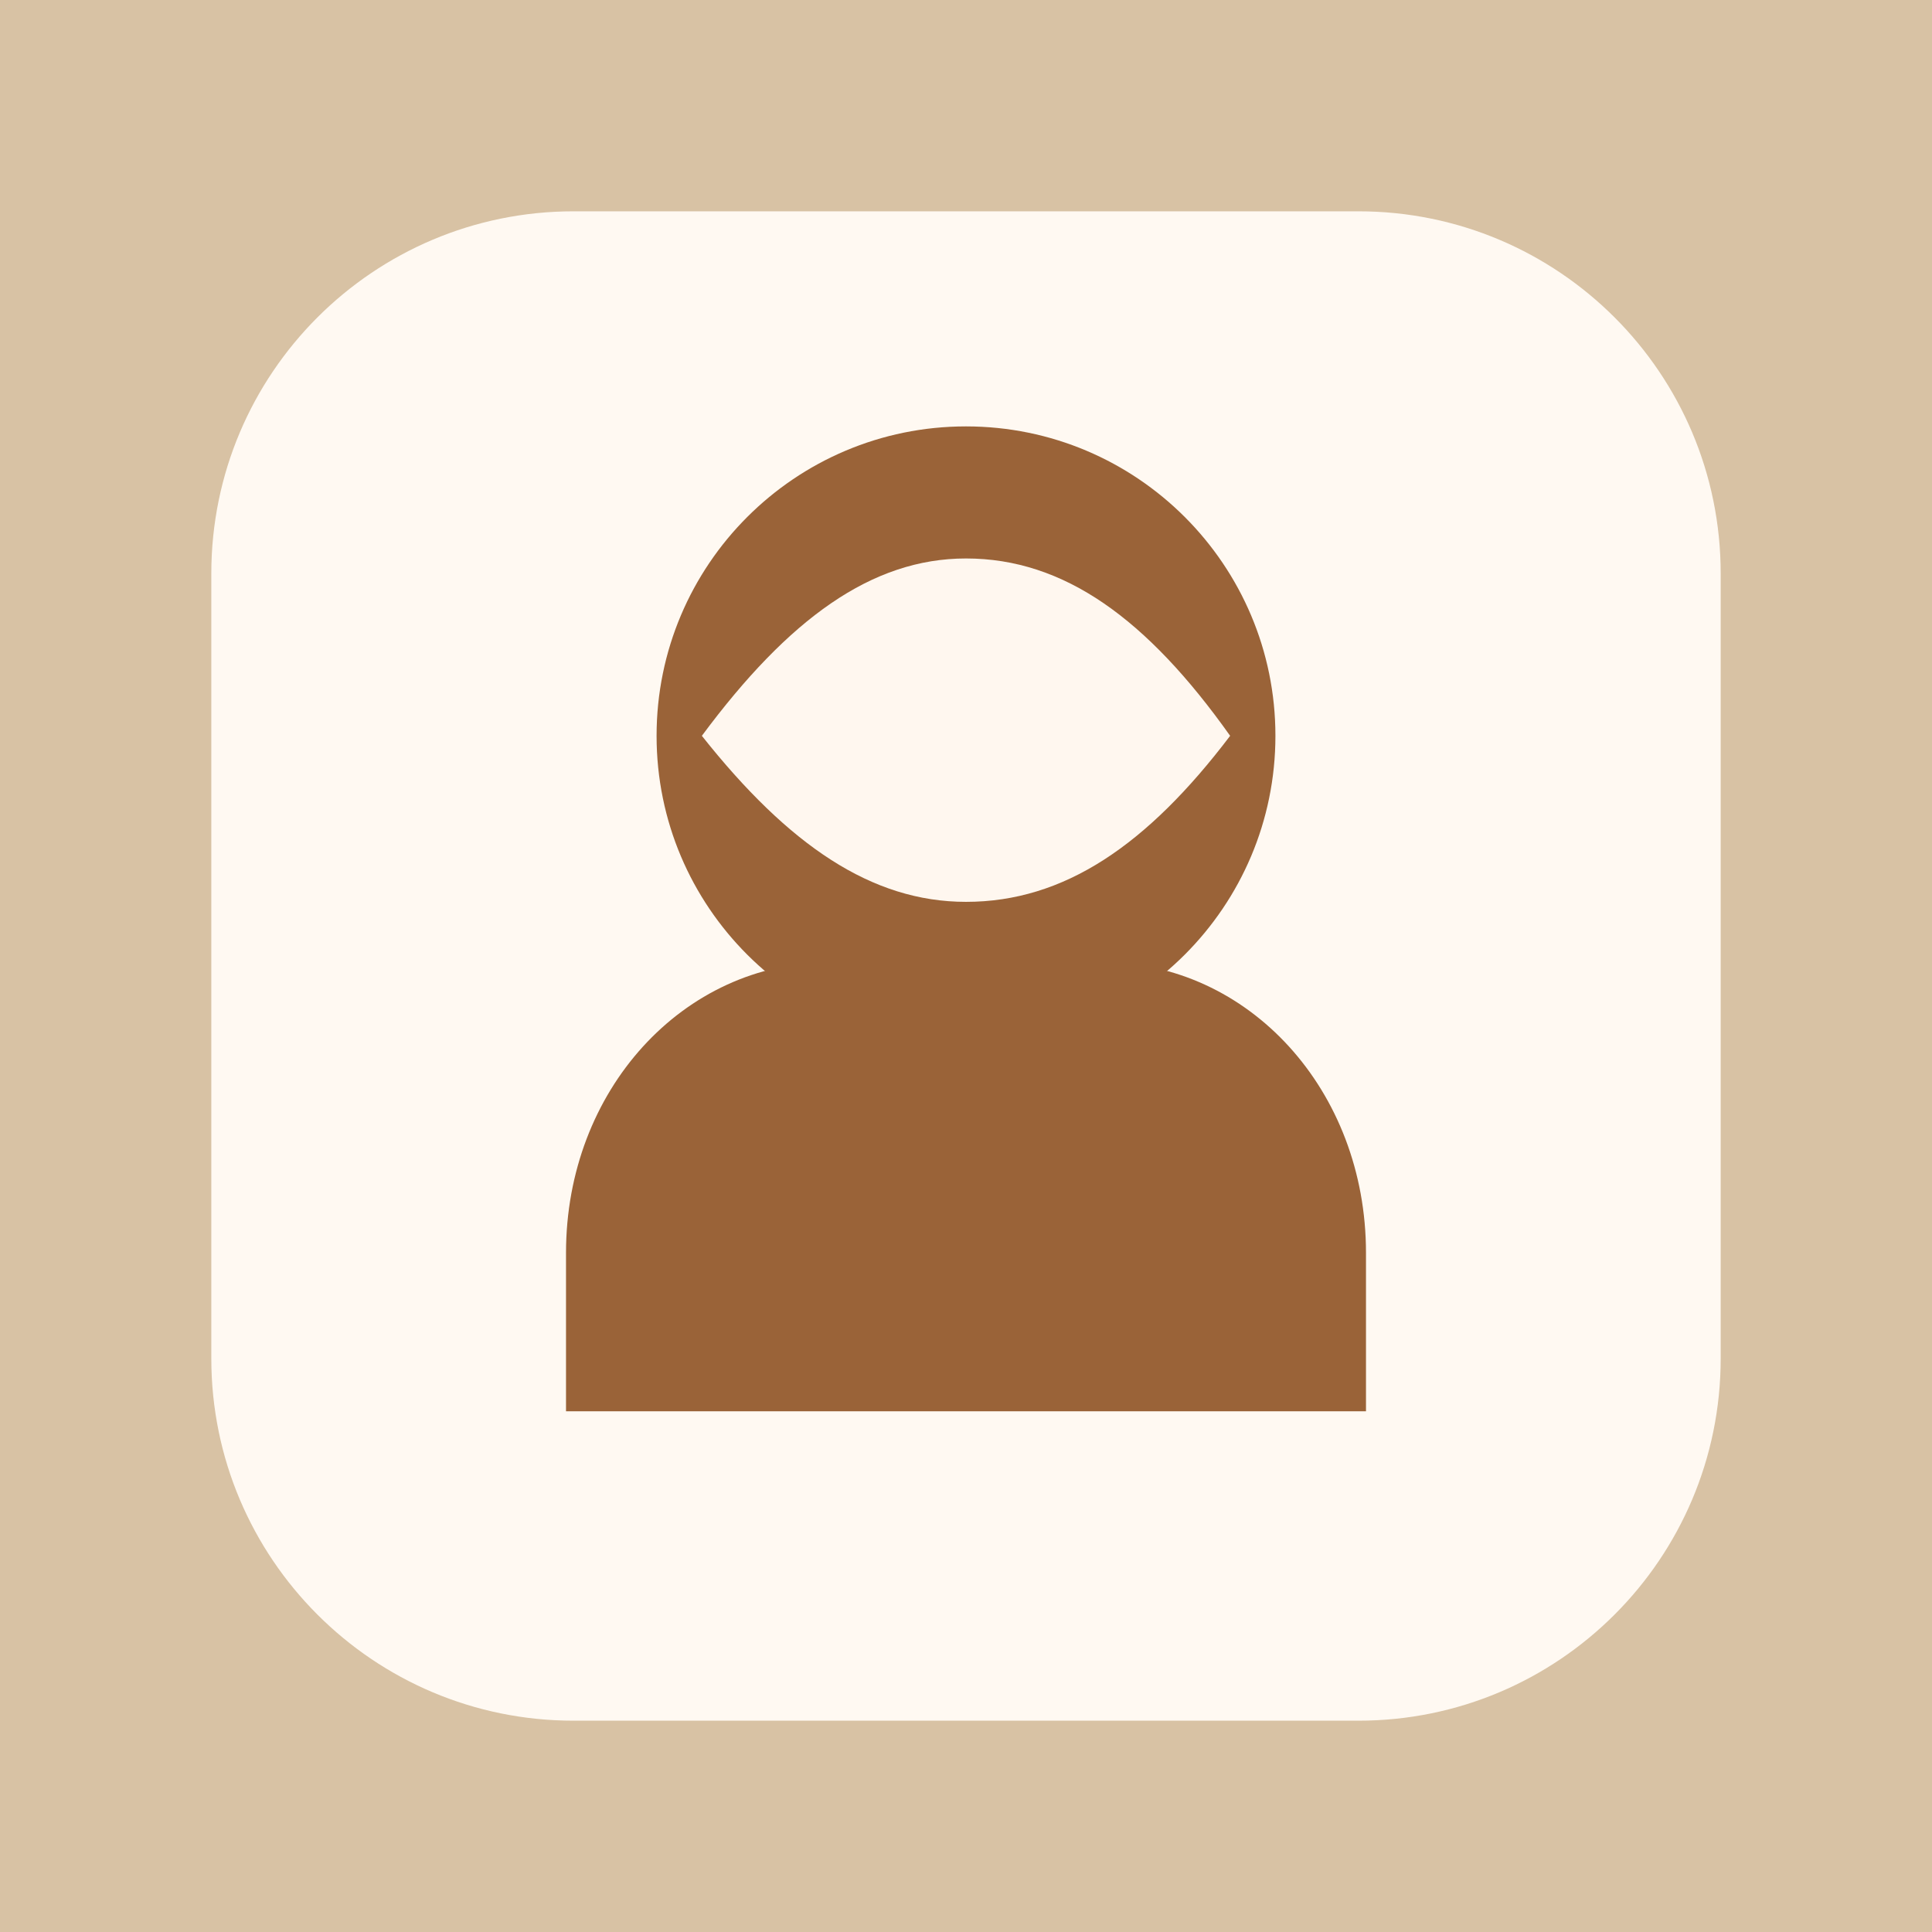
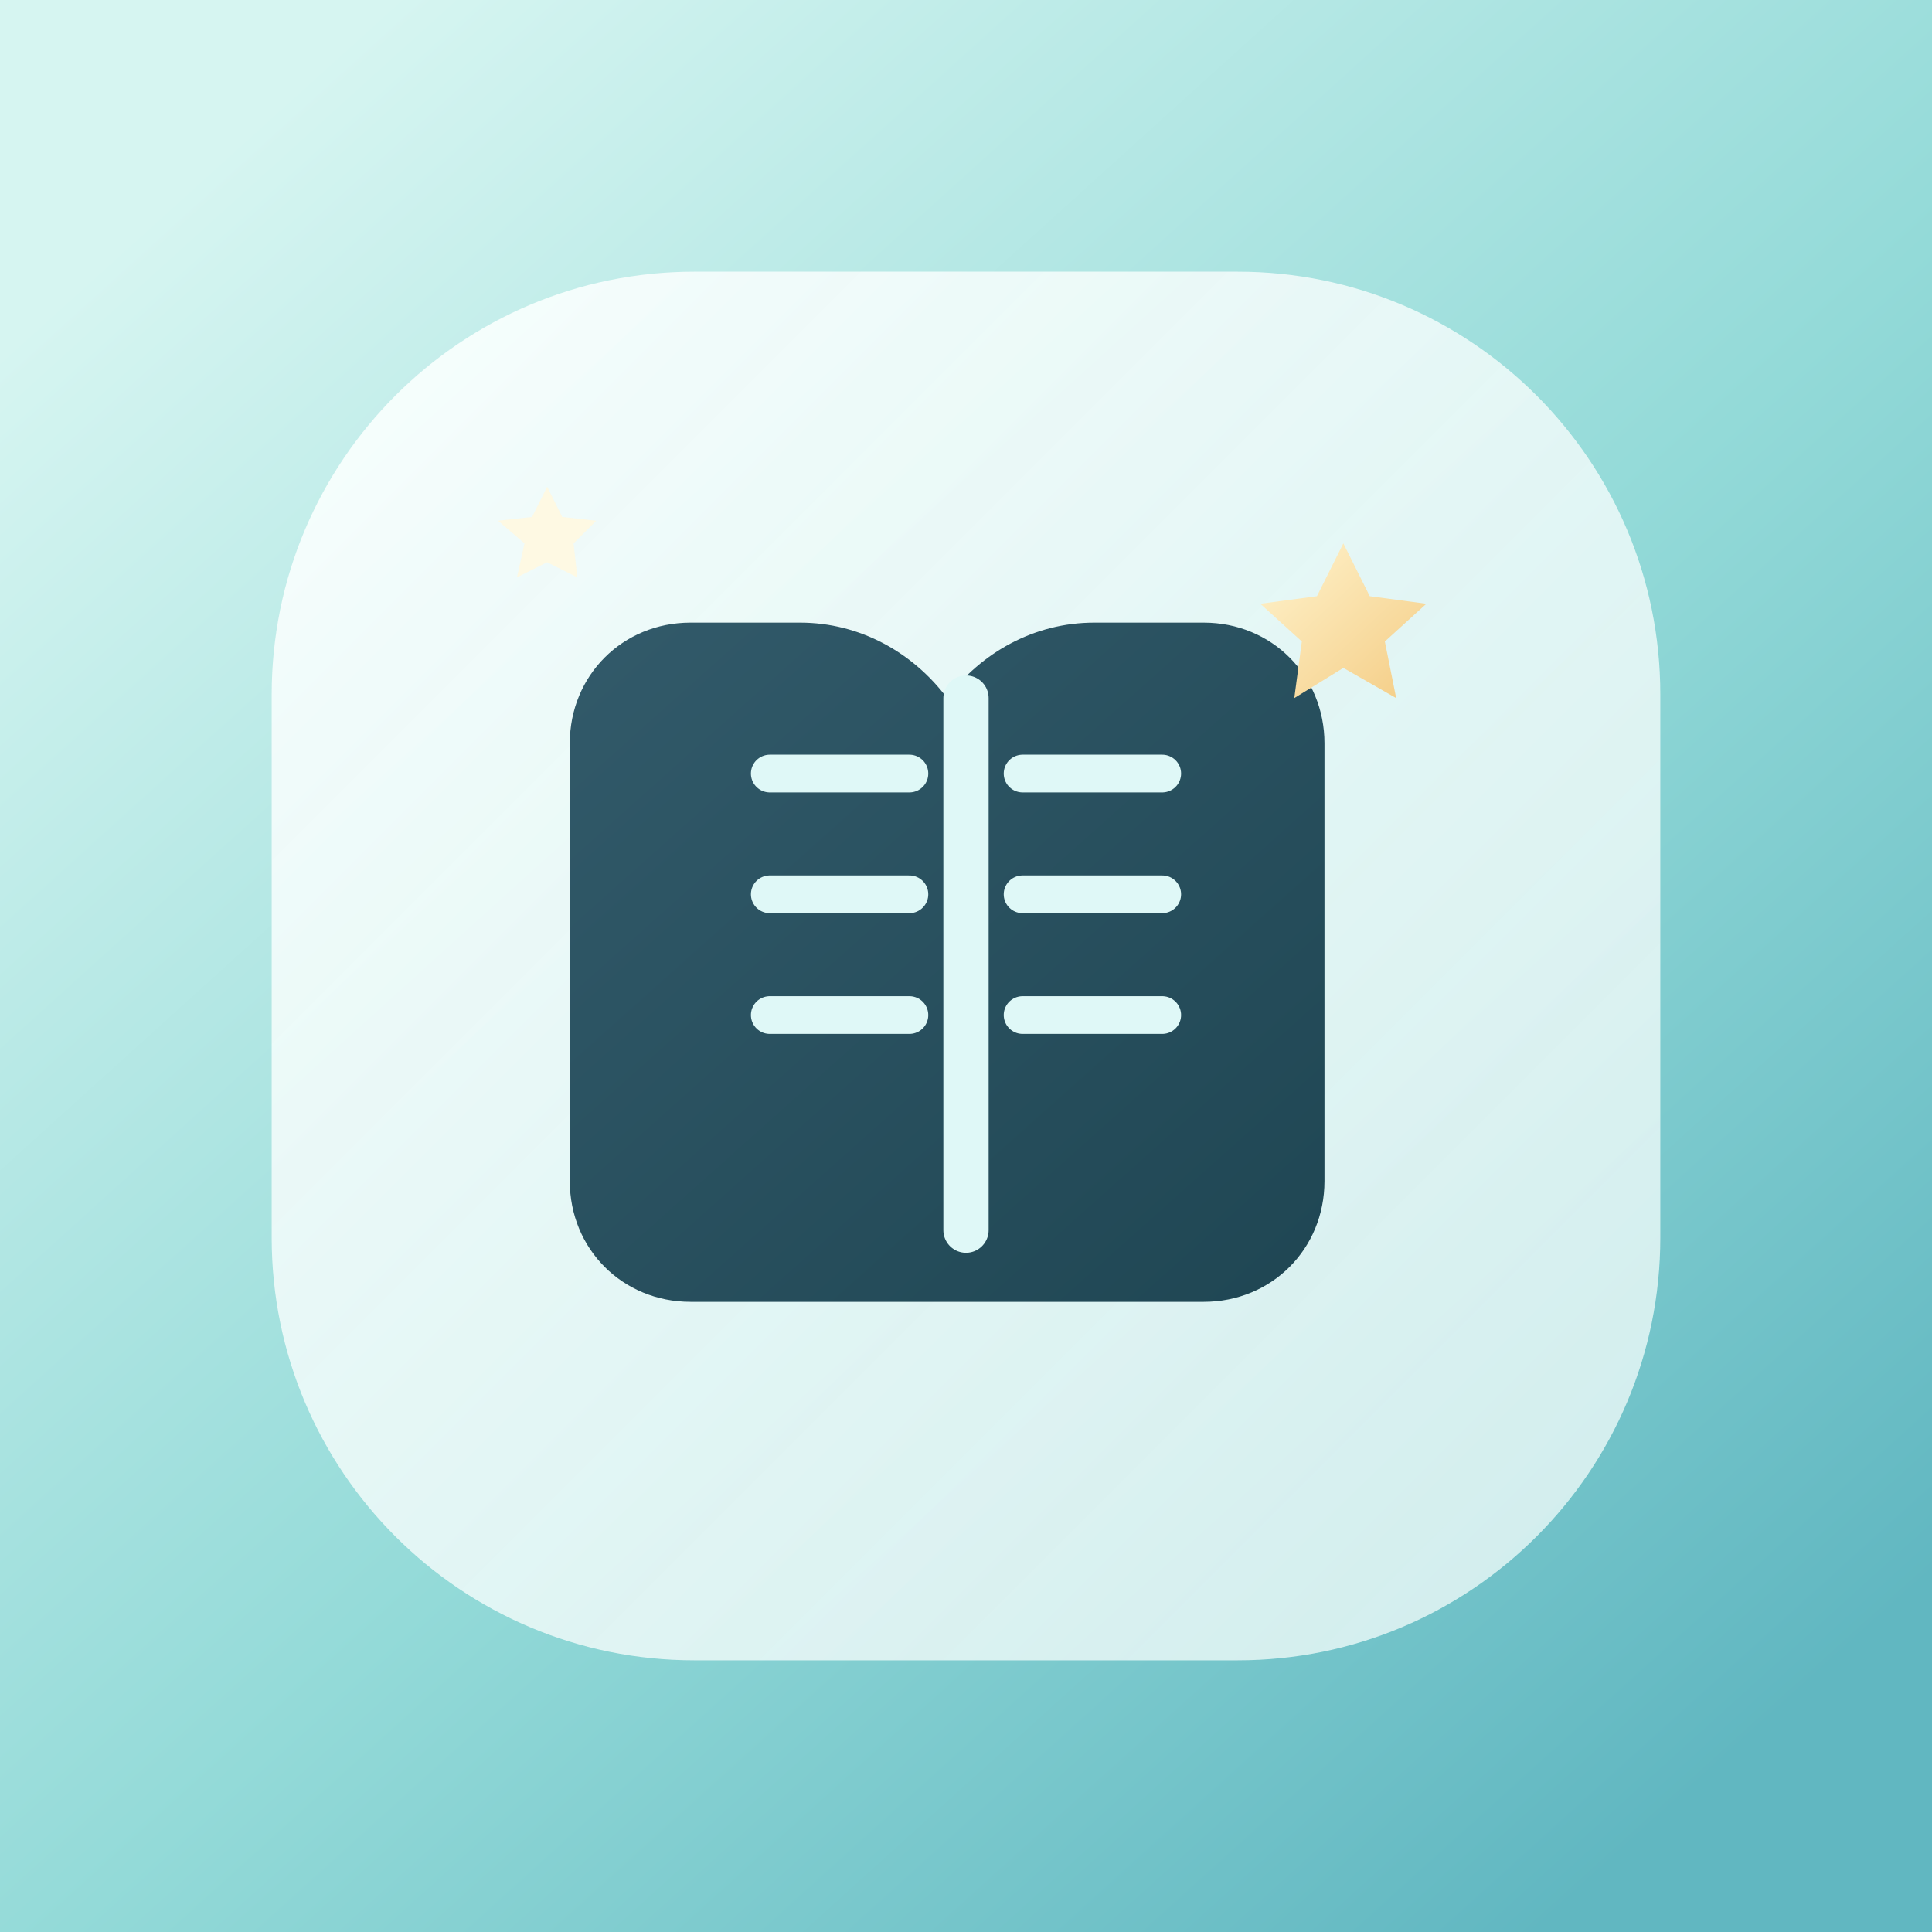
<svg xmlns="http://www.w3.org/2000/svg" viewBox="0 0 512 512">
-   <rect width="512" height="512" fill="#d8c2a4" />
-   <rect x="56" y="56" width="400" height="400" rx="96" fill="#fff9f2" />
-   <circle cx="256" cy="195" r="82" fill="#9a6338" />
-   <path d="M186 195c23-31 45-47 70-47 26 0 48 16 70 47-22 29-44 44-70 44-25 0-47-15-70-44z" fill="#fff7ef" />
-   <path d="M150 332c0-43 31-77 70-77h72c39 0 70 34 70 77v42H150z" fill="#9a6338" />
+   <defs>
+     <linearGradient id="bg" x1="12%" y1="8%" x2="88%" y2="92%">
+       <stop offset="0%" stop-color="#d6f5f1" />
+       <stop offset="55%" stop-color="#93dad8" />
+       <stop offset="100%" stop-color="#61b7c1" />
+     </linearGradient>
+     <linearGradient id="glass" x1="0%" y1="0%" x2="100%" y2="100%">
+       <stop offset="0%" stop-color="#fbfffe" stop-opacity="0.96" />
+       <stop offset="100%" stop-color="#dff4f3" stop-opacity="0.9" />
+     </linearGradient>
+     <linearGradient id="ink" x1="0%" y1="0%" x2="100%" y2="100%">
+       <stop offset="0%" stop-color="#325a6a" />
+       <stop offset="100%" stop-color="#1f4653" />
+     </linearGradient>
+     <linearGradient id="gold" x1="0%" y1="0%" x2="100%" y2="100%">
+       <stop offset="0%" stop-color="#fff4ce" />
+       <stop offset="100%" stop-color="#f4cc84" />
+     </linearGradient>
+   </defs>
+   <rect width="512" height="512" fill="url(#bg)" />
+   <rect x="72" y="72" width="368" height="368" rx="112" fill="url(#glass)" opacity="0.96" />
+   <path d="M151 197c0-18 14-32 32-32h29c16 0 30 8 39 20 9-12 23-20 39-20h29c18 0 32 14 32 32v116c0 18-14 32-32 32H183c-18 0-32-14-32-32z" fill="url(#ink)" />
+   <path d="M256 185v141" stroke="#dff8f7" stroke-width="12" stroke-linecap="round" />
+   <path d="M204 205h37" stroke="#dff8f7" stroke-width="10" stroke-linecap="round" />
+   <path d="M271 205h37" stroke="#dff8f7" stroke-width="10" stroke-linecap="round" />
+   <path d="M204 237h37" stroke="#dff8f7" stroke-width="10" stroke-linecap="round" />
+   <path d="M271 237h37" stroke="#dff8f7" stroke-width="10" stroke-linecap="round" />
+   <path d="M204 269h37" stroke="#dff8f7" stroke-width="10" stroke-linecap="round" />
+   <path d="M271 269h37" stroke="#dff8f7" stroke-width="10" stroke-linecap="round" />
+   <path d="M356 144l7 14 15 2-11 10 3 15-14-8-13 8 2-15-11-10 15-2z" fill="url(#gold)" />
+   <path d="M145 129l4 8 9 1-6 6 1 9-8-4-8 4 2-9-7-6 9-1z" fill="#fff8e1" opacity="0.92" />
</svg>
